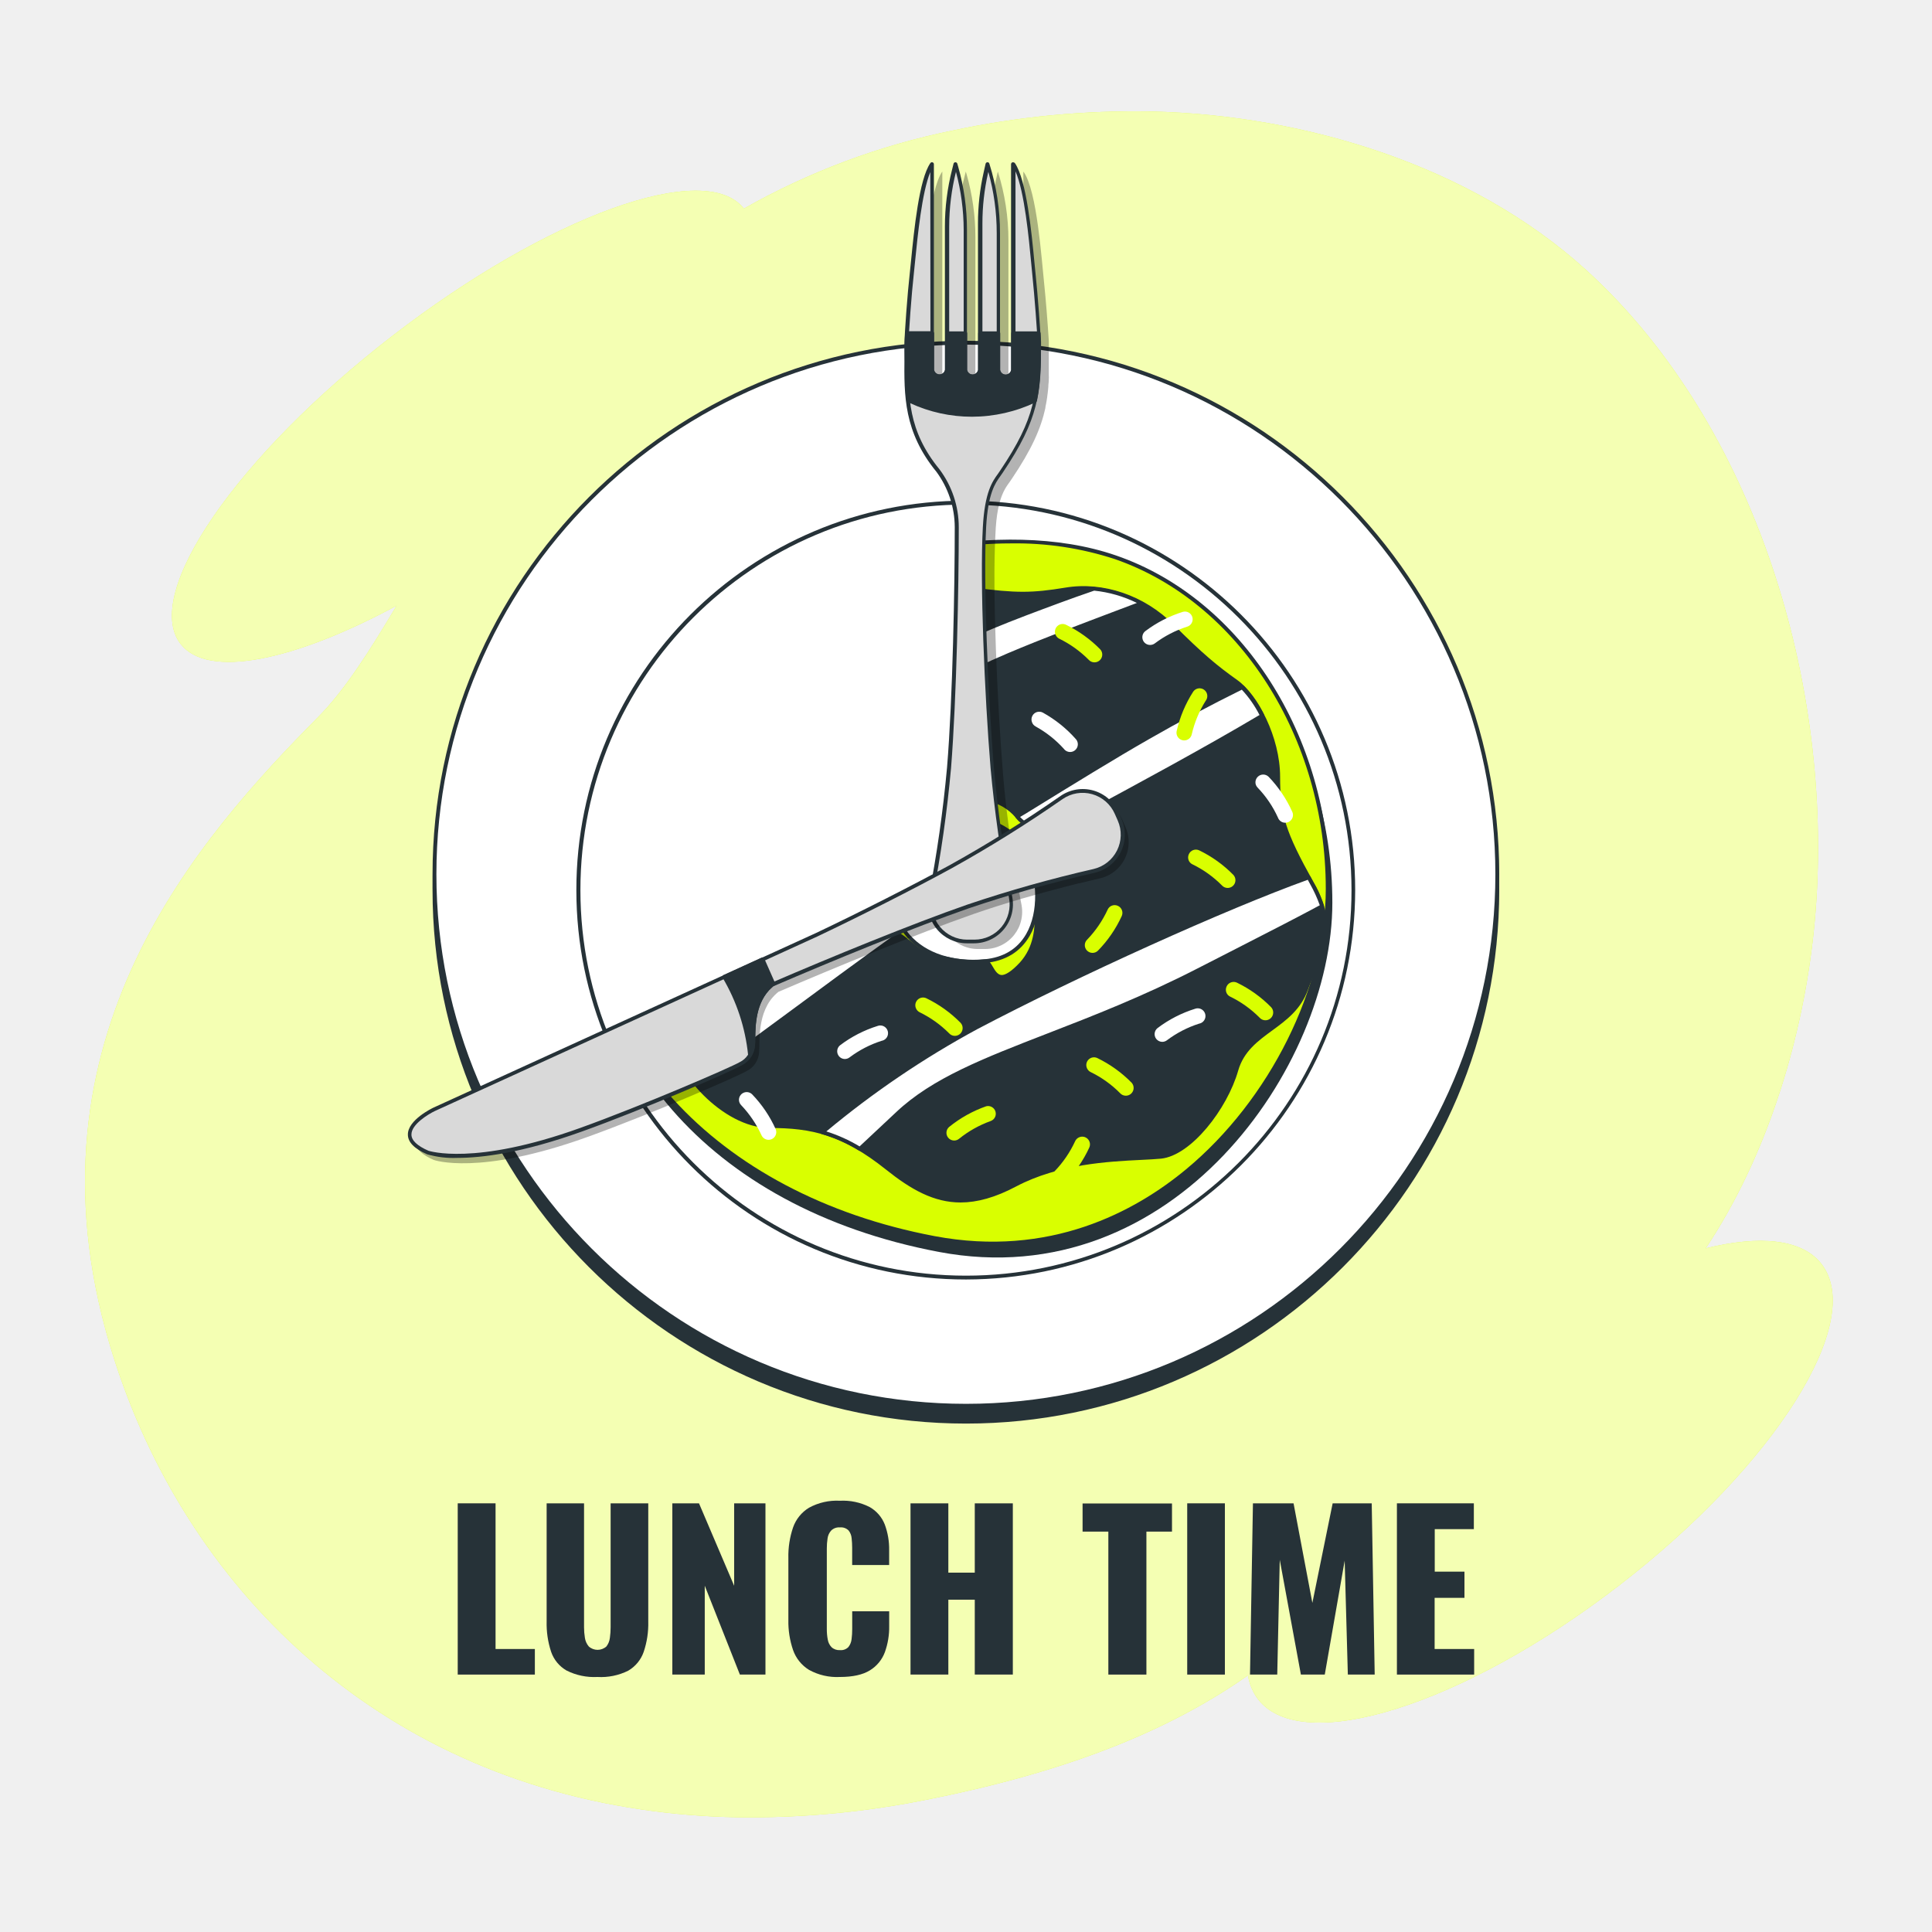
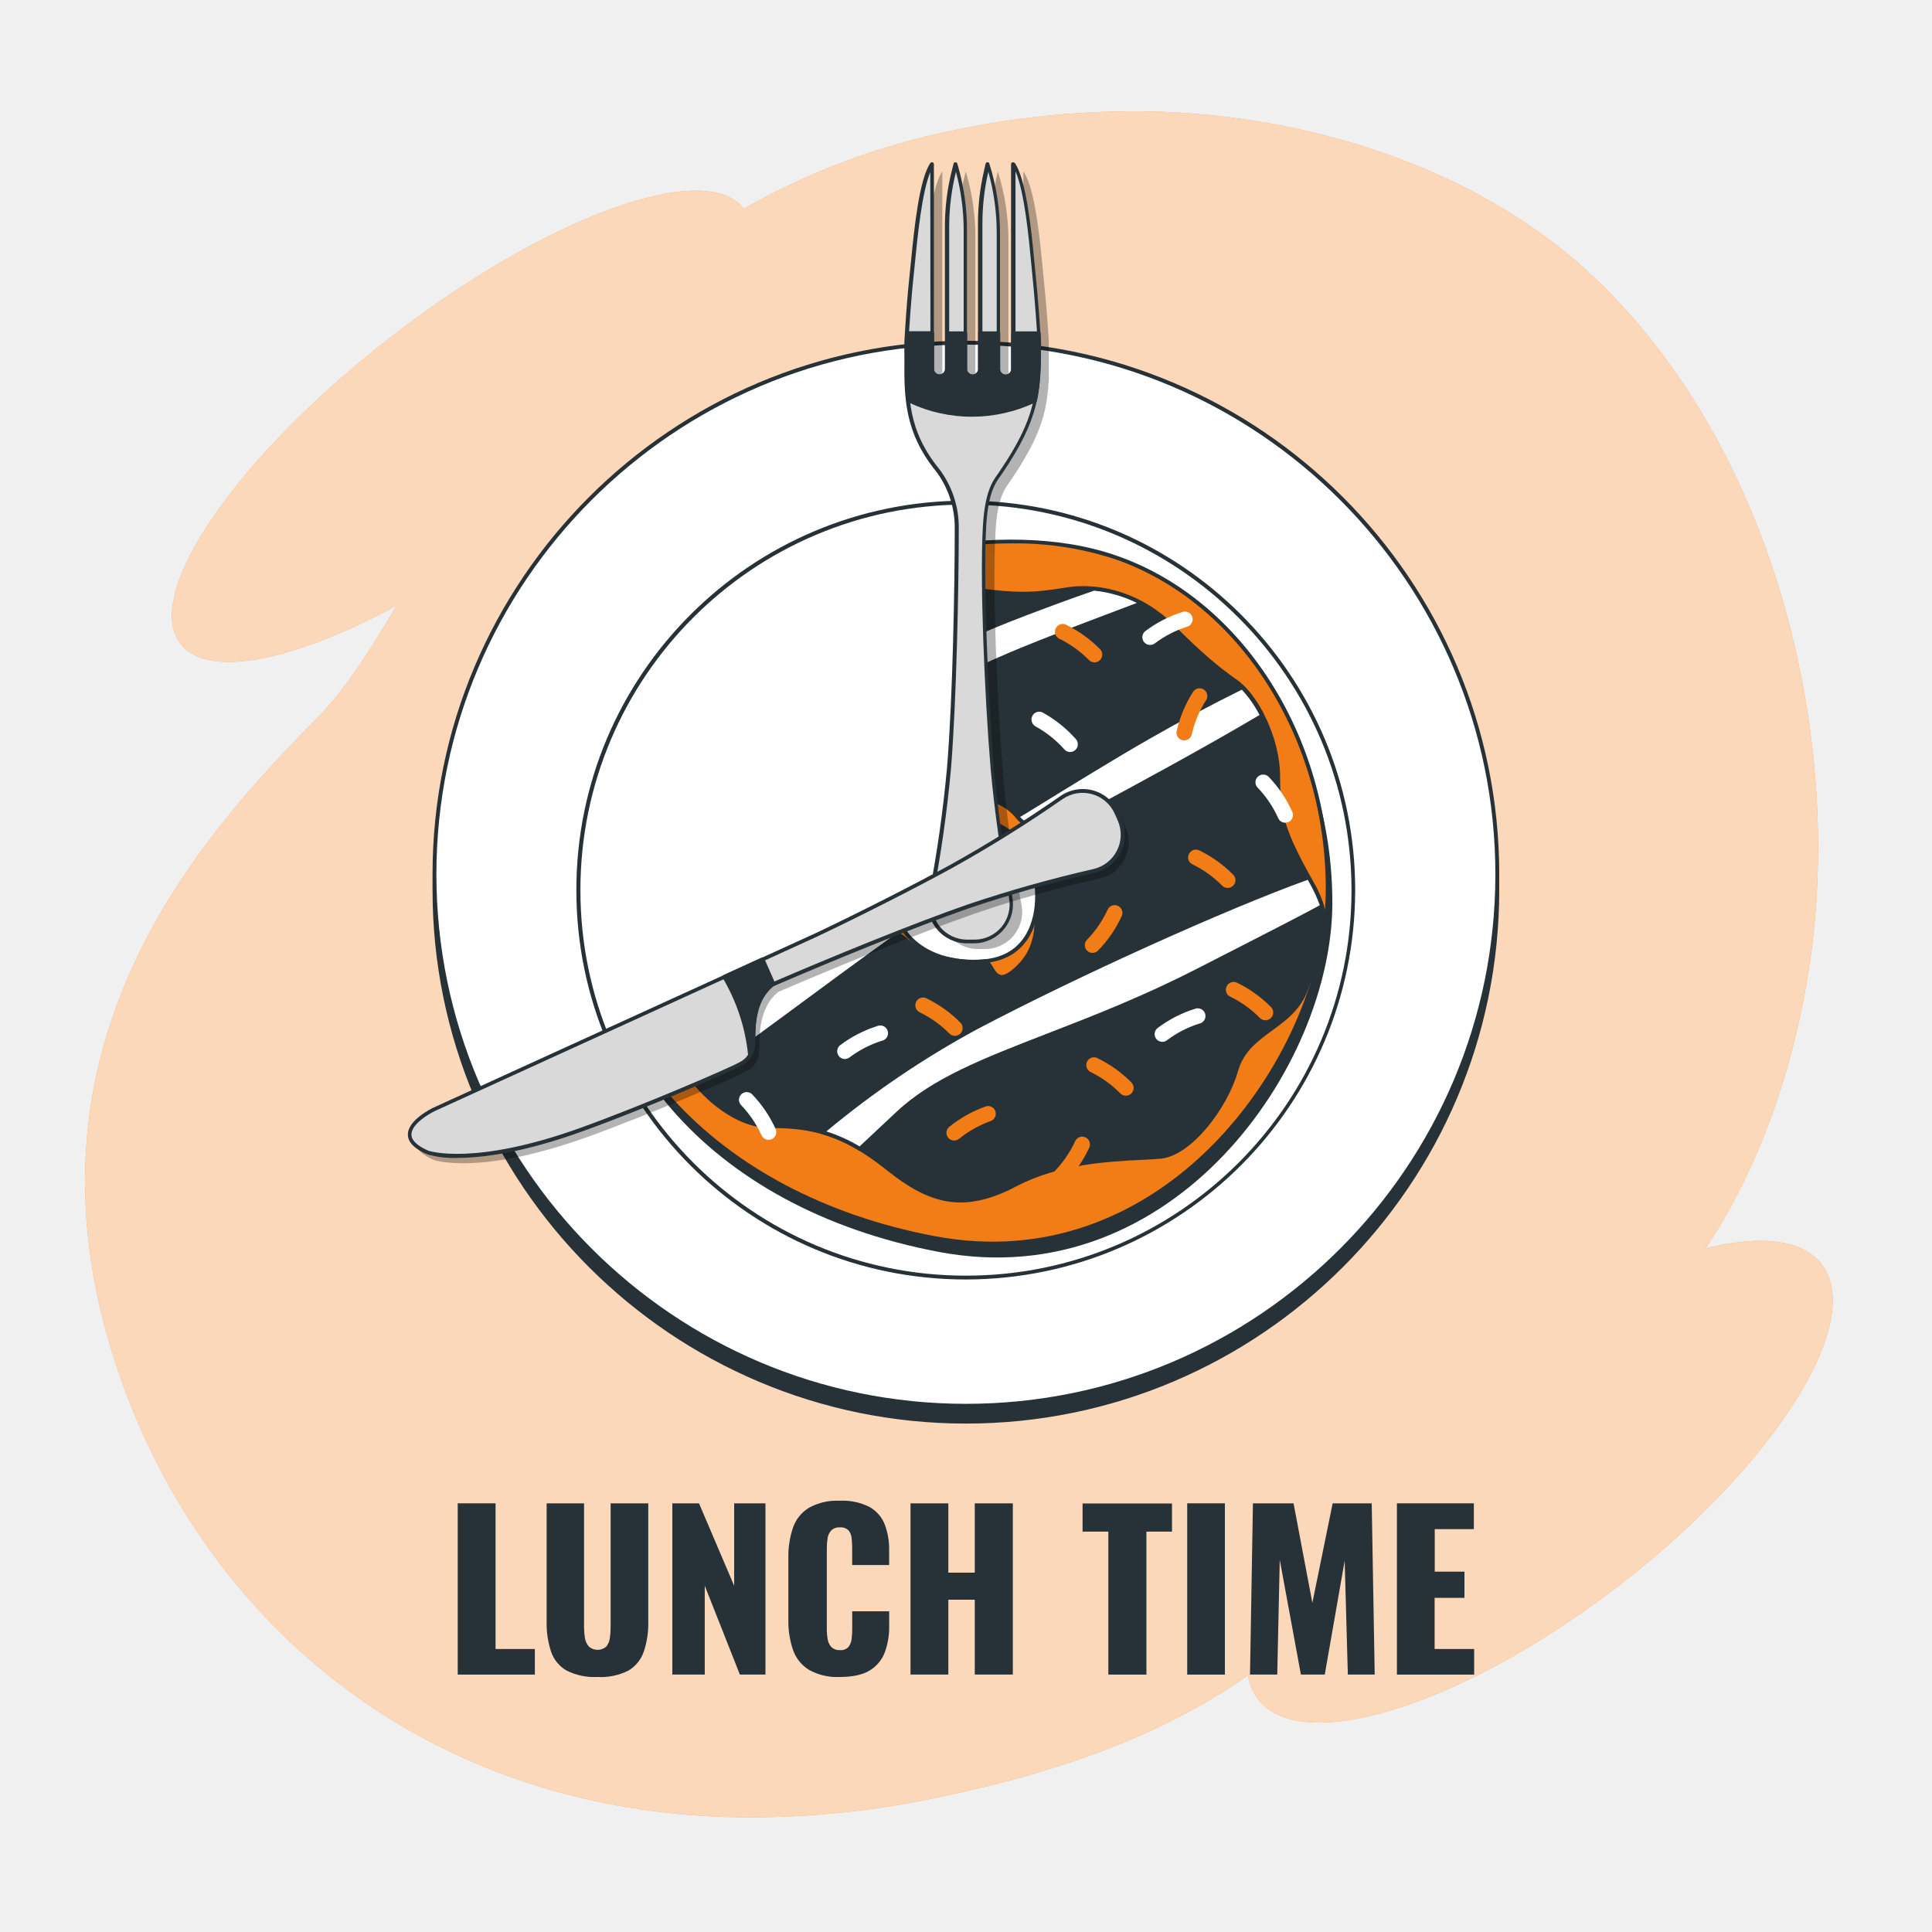
<svg xmlns="http://www.w3.org/2000/svg" viewBox="0 0 500 500">
  <g id="freepik--background-simple--inject-82">
-     <path d="M471.42,327.16c-5-6.5-15.95-7.57-30-4.08,15.72-23.61,24.55-52.86,27.68-79.4,6.76-57.24-10.82-125.12-52.18-167.58q-3.18-3.25-6.52-6.3c-29.76-27-72.77-40-112.2-40.94a225.16,225.16,0,0,0-51.45,4.88A184,184,0,0,0,192.51,54c-10-12.86-50.72,1.86-90.95,32.92s-64.82,66.76-54.84,79.69c7,9.11,29.3,4.49,55.93-9.88-7,11.79-13.43,21.88-20.22,28.75C51.57,216.69,5,268.53,28.33,347.72c17.72,60.21,66,110.09,137.77,120.58a194.37,194.37,0,0,0,24.57,2,232,232,0,0,0,50.06-4.73c39-7.82,63.92-19.15,82.25-32a13.71,13.71,0,0,0,2.61,6.19c11.4,14.77,53.28,1.53,93.55-29.55S482.81,341.92,471.42,327.16Z" style="fill:#d9ff00" />
+     <path d="M471.42,327.16c-5-6.5-15.95-7.57-30-4.08,15.72-23.61,24.55-52.86,27.68-79.4,6.76-57.24-10.82-125.12-52.18-167.58q-3.18-3.25-6.52-6.3c-29.76-27-72.77-40-112.2-40.94a225.16,225.16,0,0,0-51.45,4.88A184,184,0,0,0,192.51,54c-10-12.86-50.72,1.86-90.95,32.92s-64.82,66.76-54.84,79.69c7,9.11,29.3,4.49,55.93-9.88-7,11.79-13.43,21.88-20.22,28.75C51.57,216.69,5,268.53,28.33,347.72c17.72,60.21,66,110.09,137.77,120.58a194.37,194.37,0,0,0,24.57,2,232,232,0,0,0,50.06-4.73c39-7.82,63.92-19.15,82.25-32a13.71,13.71,0,0,0,2.61,6.19c11.4,14.77,53.28,1.53,93.55-29.55S482.81,341.92,471.42,327.16Z" style="fill:#F27D16" />
    <path d="M471.42,327.16c-5-6.5-15.95-7.57-30-4.08,15.72-23.61,24.55-52.86,27.68-79.4,6.76-57.24-10.82-125.12-52.18-167.58q-3.18-3.25-6.52-6.3c-29.76-27-72.77-40-112.2-40.94a225.16,225.16,0,0,0-51.45,4.88A184,184,0,0,0,192.51,54c-10-12.86-50.72,1.86-90.95,32.92s-64.82,66.76-54.84,79.69c7,9.11,29.3,4.49,55.93-9.88-7,11.79-13.43,21.88-20.22,28.75C51.57,216.69,5,268.53,28.33,347.72c17.72,60.21,66,110.09,137.77,120.58a194.37,194.37,0,0,0,24.57,2,232,232,0,0,0,50.06-4.73c39-7.82,63.92-19.15,82.25-32a13.71,13.71,0,0,0,2.61,6.19c11.4,14.77,53.28,1.53,93.55-29.55S482.81,341.92,471.42,327.16Z" style="fill:#fff;opacity:0.7" />
  </g>
  <g id="freepik--Dish--inject-82">
    <circle cx="249.95" cy="230.36" r="137.56" transform="translate(-89.68 244.21) rotate(-45)" style="fill:#263238" />
    <path d="M250,368.42c-76.13,0-138.06-61.94-138.06-138.06S173.82,92.29,250,92.29,388,154.23,388,230.36,326.08,368.42,250,368.42Zm0-275.13c-75.58,0-137.06,61.49-137.06,137.07S174.37,367.42,250,367.42,387,305.93,387,230.36,325.52,93.29,250,93.29Z" style="fill:#263238" />
    <circle cx="249.95" cy="226.25" r="137.56" transform="translate(-86.77 243.01) rotate(-45)" style="fill:#fff" />
    <path d="M250,364.31c-76.13,0-138.06-61.93-138.06-138.06S173.82,88.19,250,88.19,388,150.12,388,226.25,326.08,364.31,250,364.31Zm0-275.12c-75.58,0-137.06,61.48-137.06,137.06S174.37,363.31,250,363.31,387,301.82,387,226.25,325.52,89.19,250,89.19Z" style="fill:#263238" />
    <circle cx="249.95" cy="230.36" r="100.28" transform="translate(-89.68 244.21) rotate(-45)" style="fill:#fff" />
    <path d="M250,331.13A100.78,100.78,0,1,1,350.72,230.36,100.89,100.89,0,0,1,250,331.13Zm0-200.55a99.78,99.78,0,1,0,99.77,99.78A99.89,99.89,0,0,0,250,130.58Z" style="fill:#263238" />
  </g>
  <g id="freepik--Food--inject-82">
    <path d="M289.9,147.81C260.16,137.52,219,149,203,158.11c0,0-44.62,22.88-49.19,67.49S182.37,312.54,243,324s101.81-48,101.81-90.37S319.64,158.11,289.9,147.81ZM256.06,252.34c-15.18,1.44-26-8-23.14-21a20.48,20.48,0,0,1,14.74-15c7.57-2,16,.33,20,9.17C271.25,233.54,271.25,250.89,256.06,252.34Z" style="fill:#263238" />
-     <path d="M288.7,144.23c-29.74-10.3-70.92,1.14-86.94,10.29,0,0-44.61,22.88-49.19,67.5S181.17,309,241.8,320.4s101.81-48,101.81-90.37S318.45,154.52,288.7,144.23ZM254.87,248.75c-15.19,1.45-26-7.95-23.14-21,1.69-7.61,7.88-13.09,14.73-14.95,7.58-2.05,16,.34,20,9.17C270.05,230,270.05,247.31,254.87,248.75Z" style="fill:#d9ff00" />
+     <path d="M288.7,144.23c-29.74-10.3-70.92,1.14-86.94,10.29,0,0-44.61,22.88-49.19,67.5S181.17,309,241.8,320.4s101.81-48,101.81-90.37S318.45,154.52,288.7,144.23ZM254.87,248.75c-15.19,1.45-26-7.95-23.14-21,1.69-7.61,7.88-13.09,14.73-14.95,7.58-2.05,16,.34,20,9.17C270.05,230,270.05,247.31,254.87,248.75Z" style="fill:#F27D16" />
    <path d="M256.94,322.35a82.36,82.36,0,0,1-15.23-1.46c-29.15-5.5-53.13-18.26-69.35-36.91-15.37-17.67-22.58-39.69-20.29-62,4.55-44.37,49-67.66,49.46-67.89,15.4-8.8,56.86-20.88,87.34-10.32C321.4,155,344.11,190.49,344.11,230c0,25.77-14.67,55.25-36.51,73.35C296.55,312.54,279.46,322.35,256.94,322.35Zm4.81-181.72c-24.16,0-48.69,8-59.74,14.33-.46.24-44.45,23.29-48.94,67.11-4.8,46.83,31.72,87.06,88.82,97.84,29.77,5.61,51.82-6.31,65.07-17.3,21.63-17.92,36.15-47.09,36.15-72.58,0-39.12-22.44-74.21-54.57-85.33A82.38,82.38,0,0,0,261.75,140.63ZM251.8,249.4c-7.08,0-13.17-2.39-17-6.76a16.56,16.56,0,0,1-3.53-15,21,21,0,0,1,15.09-15.33c8.8-2.38,16.87,1.33,20.56,9.44,2.43,5.35,3.1,14.34-.45,20.47-2.4,4.14-6.27,6.49-11.53,7l0-.5,0,.5C253.86,249.35,252.82,249.4,251.8,249.4Zm-.23-36.75a19.06,19.06,0,0,0-5,.67,20,20,0,0,0-14.37,14.57,15.57,15.57,0,0,0,3.3,14.09c4.2,4.76,11.24,7,19.3,6.28,4.91-.47,8.53-2.66,10.75-6.5,3.39-5.84,2.74-14.43.41-19.55C262.77,215.14,257,212.65,251.57,212.65Z" style="fill:#263238" />
    <path d="M339.47,228.51c-7.23-13-8.68-17.36-8.68-27.48s-5.78-21-10.85-24.58-8.67-6.51-16.63-14.47-18.8-10.84-27.47-9.4-13,1.45-23.87,0-10.84-4.33-21-.72S201.36,162,201.36,162s-21,8.68-24.59,18.08-1.44,26.76-4.33,34-10.85,4.33-7.24,21,9.4,26,9.4,34,13,22.42,24.59,22.42,19.52,2.17,30.37,10.84,19.52,11.57,33.26,4.34,30.37-6.51,37.6-7.23,16.63-12.29,19.52-22.42,14.47-10.84,18.08-21c1.16-3.25,2.46-5.89,3.47-8.42a87.46,87.46,0,0,0,1.58-8.89A26.21,26.21,0,0,0,339.47,228.51Zm-68.7-.73c-5.06,3.62.73,13.74-6.5,21.7s-7.23-.73-9.4-.73a28.63,28.63,0,0,1-9.79-.67c-3.22-.5-6.42-1.39-8.29-2.94-4.34-3.62-7.23-5.79-13-6.51s-.72-6.51,2.9-12.29,4.34-5.79,5.06-12.29,10.84-7.23,10.84-7.23,4.34-2.17,13,0,6.51,6.5,13.74,8S275.84,224.17,270.77,227.78Z" style="fill:#263238" />
    <path d="M248.61,311.2c-6.92,0-12.82-3.32-19.36-8.55-11.29-9-19.27-10.73-30.06-10.73C187,291.92,174.1,277,174.1,269c0-4.12-1.6-8.71-3.64-14.52a155.28,155.28,0,0,1-5.74-19.36c-2.49-11.44.41-13.92,3.48-16.54a11.71,11.71,0,0,0,3.77-4.72c1.34-3.34,1.57-9,1.82-15,.29-6.87.58-14,2.52-19,3.65-9.49,24-18,24.86-18.36.23-.08,19.66-6.56,29.67-10.13,7-2.52,9.36-1.93,13.54-.85a60.35,60.35,0,0,0,7.66,1.55c10.84,1.44,15,1.44,23.71,0,9.72-1.62,20.42,2,27.92,9.54,7.71,7.71,11.34,10.68,16.57,14.41s11.05,14.76,11.05,25c0,9.87,1.37,14.19,8.62,27.24h0a27,27,0,0,1,3.66,10.36.41.41,0,0,1,0,.11,84.52,84.52,0,0,1-1.59,8.94c-.41,1-.83,2-1.28,3.06-.73,1.69-1.49,3.43-2.2,5.41-1.83,5.12-5.62,7.9-9.29,10.58s-7.35,5.38-8.77,10.36c-2.83,9.9-12.16,22-20,22.78-1.39.14-3.12.22-5.11.32-8.48.42-21.29,1.06-32.31,6.85C257.59,309.92,252.9,311.19,248.61,311.2Zm-9.73-160.59a23.06,23.06,0,0,0-7.71,1.72c-10,3.58-29.46,10.06-29.65,10.13s-20.78,8.69-24.28,17.78c-1.88,4.88-2.17,11.9-2.45,18.7-.25,6.06-.49,11.79-1.89,15.29a12.54,12.54,0,0,1-4.05,5.11c-3,2.53-5.52,4.71-3.16,15.57a154.8,154.8,0,0,0,5.71,19.24c2.07,5.9,3.7,10.56,3.7,14.85,0,7.62,12.76,21.92,24.09,21.92,11,0,19.17,1.74,30.68,10.95,10.27,8.22,18.92,11.55,32.72,4.29,11.21-5.9,24.15-6.54,32.72-7,2-.1,3.69-.18,5.06-.32,6.65-.66,16.1-11.59,19.09-22.05,1.52-5.32,5.4-8.15,9.15-10.89,3.55-2.6,7.22-5.28,8.94-10.11.72-2,1.48-3.78,2.22-5.47.44-1,.87-2,1.25-3a84.74,84.74,0,0,0,1.55-8.71,26.3,26.3,0,0,0-3.54-9.92h0c-7.35-13.23-8.74-17.64-8.74-27.72,0-9.77-5.6-20.58-10.64-24.18-5.27-3.76-8.93-6.75-16.69-14.51-7.28-7.28-17.64-10.83-27-9.26-8.68,1.44-13.17,1.44-24,0a61.28,61.28,0,0,1-7.78-1.57A20.23,20.23,0,0,0,238.88,150.61Zm20.43,102.72H259c-1.5-.16-2.32-1.54-3-2.66-.4-.69-.82-1.41-1.18-1.41a28.75,28.75,0,0,1-9.91-.68c-3.94-.62-6.81-1.64-8.49-3-4.2-3.5-7.07-5.68-12.76-6.39-1.51-.19-2.44-.72-2.85-1.61-.89-2,1.17-5.07,3.57-8.67.61-.91,1.23-1.84,1.81-2.78s1.16-1.81,1.62-2.52c2.25-3.46,2.79-4.28,3.37-9.56.73-6.57,10.1-7.57,11.22-7.67.7-.31,5.09-2,13.26,0a13.71,13.71,0,0,1,7.79,4.53,9.41,9.41,0,0,0,5.93,3.42c3,.61,5,2.37,5.59,5,.67,3.13-1,6.8-3.95,8.94-2.11,1.51-2.16,4.28-2.22,7.79-.07,4.18-.16,9.37-4.21,13.83C262.46,252.21,260.76,253.33,259.31,253.33Zm-4.49-5.07c1,0,1.52.92,2.1,1.9s1.2,2.06,2.21,2.17,2.74-1,4.77-3.19c3.8-4.18,3.88-9,4-13.17.07-3.65.12-6.8,2.63-8.59h0c2.69-1.92,4.15-5.17,3.56-7.92-.47-2.18-2.18-3.67-4.81-4.2a10.39,10.39,0,0,1-6.46-3.71,12.67,12.67,0,0,0-7.3-4.25c-8.36-2.09-12.63-.06-12.67,0a.45.45,0,0,1-.19.05c-.1,0-9.72.78-10.38,6.79-.62,5.52-1.23,6.46-3.53,10-.46.71-1,1.53-1.61,2.51s-1.21,1.89-1.83,2.81c-2,3.07-4.15,6.24-3.49,7.7.25.54.95.89,2.07,1,6,.74,8.93,3,13.27,6.61,1.54,1.29,4.25,2.24,8,2.84a28.29,28.29,0,0,0,9.66.67Z" style="fill:#263238" />
    <path d="M232.5,241.83a18.89,18.89,0,0,0-8.73-3.2c-1.64-.2-2.39-.83-2.56-1.74q-6.26,3.72-13,7.69a350.84,350.84,0,0,0-33.74,22.28,17.34,17.34,0,0,1,.14,2.14c0,3.17,2.08,7.38,5.3,11.29,2.1-1.6,4.41-3.3,7-5.12C195.53,269.07,214,255.14,232.5,241.83Z" style="fill:#fff" />
    <path d="M179.9,280.79a.49.49,0,0,1-.38-.18c-3.44-4.17-5.42-8.41-5.42-11.61a17,17,0,0,0-.14-2.08.51.51,0,0,1,.2-.46,353,353,0,0,1,33.78-22.31c4.52-2.65,8.84-5.21,13-7.69a.47.47,0,0,1,.46,0,.5.5,0,0,1,.29.36c.09.48.41,1.13,2.14,1.35a19.33,19.33,0,0,1,8.93,3.27.49.49,0,0,1,0,.82c-9.93,7.13-19.65,14.3-28.22,20.63-7.18,5.3-13.38,9.88-17.4,12.72-2.31,1.63-4.58,3.3-7,5.11A.52.52,0,0,1,179.9,280.79ZM175,267.09a17.34,17.34,0,0,1,.11,1.91c0,2.84,1.82,6.78,4.89,10.6,2.25-1.71,4.41-3.29,6.6-4.84,4-2.83,10.21-7.41,17.39-12.7,8.4-6.21,17.9-13.22,27.63-20.21a18.23,18.23,0,0,0-7.9-2.72,3.36,3.36,0,0,1-2.77-1.5c-4,2.39-8.16,4.84-12.49,7.38A352.7,352.7,0,0,0,175,267.09Z" style="fill:#263238" />
    <path d="M198,210.28c24.1-18.54,38.93-30.59,63-40.78,11.22-4.75,23.65-9.3,34.38-13.37a32.92,32.92,0,0,0-12.34-3.76c-3,1-6.08,2.11-9.07,3.22-25,9.27-46.35,17.61-78.79,46.35-12.37,10.95-22.71,20.69-30.78,28.55a45.46,45.46,0,0,0,.76,4.53c.27,1.22.55,2.39.84,3.54C173,230.86,182.68,222.07,198,210.28Z" style="fill:#fff" />
    <path d="M166,239.06l-.12,0a.5.5,0,0,1-.37-.36c-.29-1.15-.57-2.33-.83-3.56a41.15,41.15,0,0,1-.77-4.57.5.5,0,0,1,.15-.42c9.69-9.44,20.05-19,30.79-28.56,33.38-29.57,55.51-37.77,78.95-46.45,2.91-1.08,6-2.16,9.07-3.22a.39.39,0,0,1,.21,0,33.61,33.61,0,0,1,12.54,3.82.5.5,0,0,1-.06.91l-6.35,2.4c-9.32,3.5-19,7.12-28,11-22.4,9.47-36.61,20.43-58.12,37l-4.8,3.7c-14.39,11.06-24.52,20-31.9,28.21A.5.5,0,0,1,166,239.06ZM165,230.68c.15,1.3.39,2.69.72,4.23.2.9.4,1.77.61,2.62,7.36-8,17.37-16.85,31.4-27.64l.3.39-.3-.39,4.8-3.71c21.57-16.63,35.82-27.62,58.34-37.14,9.08-3.84,18.73-7.47,28.06-11l5.3-2a32.49,32.49,0,0,0-11.06-3.18c-3.07,1.05-6.08,2.12-8.95,3.18-23.35,8.65-45.4,16.81-78.64,46.25C184.89,211.76,174.6,221.3,165,230.68Z" style="fill:#263238" />
    <path d="M263.26,211.33a9.78,9.78,0,0,0,6.07,3.44,8.25,8.25,0,0,1,2.43.88l1.33-.73c13.18-7.14,36.46-19.5,53.63-29.73a28.59,28.59,0,0,0-5.14-7.33c-8.39,4.13-17.31,8.91-24.39,13C287.88,196.14,276.87,202.94,263.26,211.33Z" style="fill:#fff" />
    <path d="M271.76,216.15a.5.5,0,0,1-.24-.06,7.68,7.68,0,0,0-2.29-.83,10.35,10.35,0,0,1-6.34-3.59.5.5,0,0,1-.13-.4.47.47,0,0,1,.23-.36l1.91-1.18c12.94-8,23.16-14.27,32-19.35,7.62-4.35,16.52-9.08,24.42-13a.49.49,0,0,1,.57.09,28.9,28.9,0,0,1,5.23,7.47.49.49,0,0,1-.19.65c-14.37,8.57-32.91,18.56-46.45,25.86l-7.2,3.88-1,.56-.29.17A.54.54,0,0,1,271.76,216.15ZM264,211.43a9.12,9.12,0,0,0,5.39,2.85,8.89,8.89,0,0,1,2.33.8l.05,0,1-.57,7.19-3.89c13.41-7.22,31.72-17.09,46-25.58a28.77,28.77,0,0,0-4.58-6.55c-7.8,3.85-16.54,8.5-24,12.79-8.87,5.07-19.08,11.36-32,19.33Z" style="fill:#263238" />
    <path d="M232.3,288.15c15.76-14.83,43.57-19.47,77.87-37.08,13.67-7,24.39-12.42,32-16.55a34.07,34.07,0,0,0-2.69-6c-.28-.5-.53-1-.79-1.44-21.83,7.82-60.63,25.49-86,38.83-14.9,7.84-28.79,18-39.87,27.12a39.22,39.22,0,0,1,9.7,4.29Q227.13,293,232.3,288.15Z" style="fill:#fff" />
    <path d="M222.52,297.81a.59.59,0,0,1-.26-.07,38.77,38.77,0,0,0-9.58-4.24.5.5,0,0,1-.35-.38.51.51,0,0,1,.17-.49,239.84,239.84,0,0,1,40-27.17c26.37-13.88,65-31.31,86-38.86a.51.51,0,0,1,.61.23l.79,1.44a35,35,0,0,1,2.73,6.09.52.52,0,0,1-.24.6c-5.67,3.08-12.94,6.79-22.14,11.5l-9.87,5c-14.19,7.29-27.28,12.37-38.84,16.84-16.61,6.44-29.73,11.53-38.91,20.16h0q-5.17,4.88-9.78,9.16A.49.49,0,0,1,222.52,297.81Zm-8.66-5a40.25,40.25,0,0,1,8.6,3.88q4.47-4.17,9.5-8.9h0c9.32-8.78,22.52-13.89,39.23-20.37,11.53-4.47,24.6-9.53,38.75-16.8l9.87-5.05c9-4.6,16.14-8.26,21.75-11.29a35.53,35.53,0,0,0-2.53-5.53l-.58-1.06c-21.13,7.61-59.36,24.88-85.52,38.65A238.46,238.46,0,0,0,213.86,292.81Zm18.44-4.66h0Z" style="fill:#263238" />
-     <path d="M246.93,295.17a2,2,0,0,1-1.53-.72,2,2,0,0,1,.25-2.81,32.17,32.17,0,0,1,9.57-5.34,2,2,0,0,1,1.17,3.82,28.31,28.31,0,0,0-8.18,4.59A2,2,0,0,1,246.93,295.17Z" style="fill:#d9ff00" />
-     <path d="M281.32,276.48a2,2,0,0,1,2.66-2.66,32.19,32.19,0,0,1,8.89,6.39,2,2,0,0,1-3,2.69,27.91,27.91,0,0,0-7.63-5.46A2,2,0,0,1,281.32,276.48Z" style="fill:#d9ff00" />
+     <path d="M246.93,295.17a2,2,0,0,1-1.53-.72,2,2,0,0,1,.25-2.81,32.17,32.17,0,0,1,9.57-5.34,2,2,0,0,1,1.17,3.82,28.31,28.31,0,0,0-8.18,4.59A2,2,0,0,1,246.93,295.17Z" style="fill:#F27D16" />
+     <path d="M281.32,276.48a2,2,0,0,1,2.66-2.66,32.19,32.19,0,0,1,8.89,6.39,2,2,0,0,1-3,2.69,27.91,27.91,0,0,0-7.63-5.46A2,2,0,0,1,281.32,276.48Z" style="fill:#F27D16" />
    <path d="M300.74,269.63a2,2,0,0,1-1.51-.77,2,2,0,0,1,.35-2.8,31.77,31.77,0,0,1,9.74-5,2,2,0,1,1,1,3.86,28.05,28.05,0,0,0-8.33,4.31A2,2,0,0,1,300.74,269.63Z" style="fill:#fff" />
    <path d="M191.25,284.79a2,2,0,0,1,3.41-1.57,31.77,31.77,0,0,1,6.12,9.08,2,2,0,0,1-3.71,1.49,28.41,28.41,0,0,0-5.25-7.77A2,2,0,0,1,191.25,284.79Z" style="fill:#fff" />
    <path d="M324.91,202.63a2,2,0,0,1,.59-1.59,2,2,0,0,1,2.83,0,32,32,0,0,1,6.12,9.08,2,2,0,1,1-3.71,1.49,27.92,27.92,0,0,0-5.26-7.77A2,2,0,0,1,324.91,202.63Z" style="fill:#fff" />
    <path d="M201,225.41a2,2,0,0,1,3.41-1.57,32.11,32.11,0,0,1,6.12,9.09,2,2,0,0,1-3.71,1.49,27.92,27.92,0,0,0-5.26-7.77A2,2,0,0,1,201,225.41Z" style="fill:#fff" />
    <path d="M178.3,193.88a2,2,0,0,1,3.41-1.57,32.28,32.28,0,0,1,6.12,9.09,2,2,0,0,1-3.71,1.49,27.92,27.92,0,0,0-5.26-7.77A2,2,0,0,1,178.3,193.88Z" style="fill:#fff" />
    <path d="M218.59,274.07a2,2,0,0,1-1.16-3.57,31.77,31.77,0,0,1,9.74-5,2,2,0,1,1,1,3.86,28.05,28.05,0,0,0-8.33,4.31A2,2,0,0,1,218.59,274.07Z" style="fill:#fff" />
    <path d="M267.09,186.94a2,2,0,0,1,.09-1.69,2,2,0,0,1,2.7-.83,32.16,32.16,0,0,1,8.55,6.86,2,2,0,1,1-3.1,2.52A28,28,0,0,0,268,188,2,2,0,0,1,267.09,186.94Z" style="fill:#fff" />
    <path d="M297.56,166.91a2,2,0,0,1-1.16-3.57,32,32,0,0,1,9.74-5,2,2,0,0,1,2.45,1.41,2,2,0,0,1-1.41,2.45,28,28,0,0,0-8.33,4.32A2,2,0,0,1,297.56,166.91Z" style="fill:#fff" />
    <path d="M204.75,204.66a2,2,0,0,1-1.16-3.57,31.77,31.77,0,0,1,9.74-5,2,2,0,1,1,1,3.86,28.05,28.05,0,0,0-8.33,4.31A1.94,1.94,0,0,1,204.75,204.66Z" style="fill:#fff" />
-     <path d="M237.07,261a2,2,0,0,1,2.65-2.66,31.85,31.85,0,0,1,8.9,6.39,2,2,0,1,1-3,2.68,28.15,28.15,0,0,0-7.64-5.45A2.05,2.05,0,0,1,237.07,261Z" style="fill:#d9ff00" />
-     <path d="M307.67,222.76a2,2,0,0,1,0-1.7,2,2,0,0,1,2.66-1,31.72,31.72,0,0,1,8.89,6.39,2,2,0,1,1-3,2.68,28,28,0,0,0-7.63-5.45A2,2,0,0,1,307.67,222.76Z" style="fill:#d9ff00" />
-     <path d="M307.71,191.19a2,2,0,0,1-3.19-2,31.91,31.91,0,0,1,4.23-10.11,2,2,0,1,1,3.28,2.28,28.2,28.2,0,0,0-3.6,8.66A2,2,0,0,1,307.71,191.19Z" style="fill:#d9ff00" />
-     <path d="M236.22,200.51a2,2,0,0,1-1.66.38,2,2,0,0,1-1.53-2.37,32,32,0,0,1,4.22-10.1,2,2,0,1,1,3.28,2.28,28.05,28.05,0,0,0-3.59,8.66A2.07,2.07,0,0,1,236.22,200.51Z" style="fill:#d9ff00" />
-     <path d="M179.82,243.14a2,2,0,0,1-3.19-2,31.9,31.9,0,0,1,4.23-10.1,2,2,0,0,1,3.28,2.28,28.2,28.2,0,0,0-3.6,8.66A2,2,0,0,1,179.82,243.14Z" style="fill:#d9ff00" />
-     <path d="M273.2,164.33a2,2,0,0,1,2.65-2.66,32.17,32.17,0,0,1,8.9,6.39,2,2,0,1,1-3,2.69,28.16,28.16,0,0,0-7.63-5.46A2,2,0,0,1,273.2,164.33Z" style="fill:#d9ff00" />
-     <path d="M227.89,160.16a2,2,0,0,1,2.65-2.66,32.17,32.17,0,0,1,8.9,6.39,2,2,0,1,1-3,2.69,28.41,28.41,0,0,0-7.63-5.46A2,2,0,0,1,227.89,160.16Z" style="fill:#d9ff00" />
-     <path d="M317.44,257a2,2,0,0,1,0-1.7,2,2,0,0,1,2.66-1,31.72,31.72,0,0,1,8.89,6.39,2,2,0,0,1-3,2.69,27.91,27.91,0,0,0-7.63-5.46A2,2,0,0,1,317.44,257Z" style="fill:#d9ff00" />
-     <path d="M287.62,234.43a2,2,0,0,1,1.69,0,2,2,0,0,1,1,2.63,31.59,31.59,0,0,1-6.19,9,2,2,0,0,1-2.83-.08,2,2,0,0,1,.08-2.82,28.35,28.35,0,0,0,5.29-7.75A2,2,0,0,1,287.62,234.43Z" style="fill:#d9ff00" />
-     <path d="M204.73,173.14a2,2,0,0,1,2.72,2.59,32.11,32.11,0,0,1-6.2,9,2,2,0,0,1-2.75-2.9,28.35,28.35,0,0,0,5.29-7.75A2,2,0,0,1,204.73,173.14Z" style="fill:#d9ff00" />
-     <path d="M279.18,294.38A2,2,0,0,1,281.9,297a32.11,32.11,0,0,1-6.2,9,2,2,0,0,1-2.75-2.9,28.35,28.35,0,0,0,5.29-7.75A2,2,0,0,1,279.18,294.38Z" style="fill:#d9ff00" />
+     <path d="M237.07,261a2,2,0,0,1,2.65-2.66,31.85,31.85,0,0,1,8.9,6.39,2,2,0,1,1-3,2.68,28.15,28.15,0,0,0-7.64-5.45A2.05,2.05,0,0,1,237.07,261Z" style="fill:#F27D16" />
+     <path d="M307.67,222.76a2,2,0,0,1,0-1.7,2,2,0,0,1,2.66-1,31.72,31.72,0,0,1,8.89,6.39,2,2,0,1,1-3,2.68,28,28,0,0,0-7.63-5.45A2,2,0,0,1,307.67,222.76Z" style="fill:#F27D16" />
+     <path d="M307.71,191.19a2,2,0,0,1-3.19-2,31.91,31.91,0,0,1,4.23-10.11,2,2,0,1,1,3.28,2.28,28.2,28.2,0,0,0-3.6,8.66A2,2,0,0,1,307.71,191.19Z" style="fill:#F27D16" />
+     <path d="M236.22,200.51a2,2,0,0,1-1.66.38,2,2,0,0,1-1.53-2.37,32,32,0,0,1,4.22-10.1,2,2,0,1,1,3.28,2.28,28.05,28.05,0,0,0-3.59,8.66A2.07,2.07,0,0,1,236.22,200.51Z" style="fill:#F27D16" />
+     <path d="M179.82,243.14a2,2,0,0,1-3.19-2,31.9,31.9,0,0,1,4.23-10.1,2,2,0,0,1,3.28,2.28,28.2,28.2,0,0,0-3.6,8.66A2,2,0,0,1,179.82,243.14Z" style="fill:#F27D16" />
+     <path d="M273.2,164.33a2,2,0,0,1,2.65-2.66,32.17,32.17,0,0,1,8.9,6.39,2,2,0,1,1-3,2.69,28.16,28.16,0,0,0-7.63-5.46A2,2,0,0,1,273.2,164.33Z" style="fill:#F27D16" />
+     <path d="M227.89,160.16a2,2,0,0,1,2.65-2.66,32.17,32.17,0,0,1,8.9,6.39,2,2,0,1,1-3,2.69,28.41,28.41,0,0,0-7.63-5.46A2,2,0,0,1,227.89,160.16Z" style="fill:#F27D16" />
+     <path d="M317.44,257a2,2,0,0,1,0-1.7,2,2,0,0,1,2.66-1,31.72,31.72,0,0,1,8.89,6.39,2,2,0,0,1-3,2.69,27.91,27.91,0,0,0-7.63-5.46A2,2,0,0,1,317.44,257Z" style="fill:#F27D16" />
+     <path d="M287.62,234.43a2,2,0,0,1,1.69,0,2,2,0,0,1,1,2.63,31.59,31.59,0,0,1-6.19,9,2,2,0,0,1-2.83-.08,2,2,0,0,1,.08-2.82,28.35,28.35,0,0,0,5.29-7.75A2,2,0,0,1,287.62,234.43Z" style="fill:#F27D16" />
+     <path d="M204.73,173.14a2,2,0,0,1,2.72,2.59,32.11,32.11,0,0,1-6.2,9,2,2,0,0,1-2.75-2.9,28.35,28.35,0,0,0,5.29-7.75A2,2,0,0,1,204.73,173.14Z" style="fill:#F27D16" />
+     <path d="M279.18,294.38A2,2,0,0,1,281.9,297a32.11,32.11,0,0,1-6.2,9,2,2,0,0,1-2.75-2.9,28.35,28.35,0,0,0,5.29-7.75A2,2,0,0,1,279.18,294.38Z" style="fill:#F27D16" />
    <path d="M249.79,132.18h-1.3A97.37,97.37,0,0,0,159.75,269.5l90-42.85Z" style="fill:#fff" />
  </g>
  <g id="freepik--Fork--inject-82">
    <path d="M261.86,123.91c5.1-7.56,7.53-13,8.69-18.36h0l0-.18c.07-.34.14-.68.2-1s.09-.5.13-.75l.15-1c0-.26.07-.51.1-.77s.07-.68.11-1,.05-.54.07-.81,0-.68.07-1,0-.58.05-.87,0-.67,0-1l0-1,0-1c0-.4,0-.82,0-1.23s0-.54,0-.81c0-.7,0-1.41,0-2.14,0-.13,0-.29,0-.47v0h0c0-.08,0-.18,0-.27s0-.2,0-.31v-.1c0-.12,0-.25,0-.37s0-.2,0-.3v-.14c0-.16,0-.33,0-.5s0-.18,0-.27h0c-.25-4.22-.83-11.43-1.19-14.77-.68-6.33-1.85-24.06-5.32-29h-.08V97.65a1.95,1.95,0,0,1-3.86,0V62.21a59.24,59.24,0,0,0-2.74-17.82l-.51,2.26a59.63,59.63,0,0,0-1.45,13v38a1.94,1.94,0,0,1-3.85,0V61.37a59.46,59.46,0,0,0-2.27-16.24l-.21-.74-.38,1.48a59.07,59.07,0,0,0-1.85,14.68v37.1a1.94,1.94,0,0,1-3.85,0V44.39c-3.38,4.83-4.61,22.68-5.29,28.56-.41,3.56-1,10.92-1.23,15.22h0c0,.1,0,.19,0,.29s0,.28,0,.42v.19c0,.1,0,.19,0,.29s0,.24,0,.36v.13c0,.11,0,.2,0,.31a2.09,2.09,0,0,1,0,.25h0V91c0,11.5-1.15,21.4,8.13,32.73a24.67,24.67,0,0,1,4.86,14.63c0,14.32-.51,43.66-2,62.29-.71,8.57-1.95,17.24-3.09,24.12h0c-.23,1.39-.46,2.71-.68,3.95l0,.18c-.19,1.06-.36,2.05-.53,3-.05.23-.09.46-.13.68l-.09.5c-.08.38-.15.76-.22,1.11v0a9.46,9.46,0,0,0-.17,2.05c0,.35,0,.69.08,1a9.54,9.54,0,0,0,.48,2,9.86,9.86,0,0,0,1.49,2.69h0a9.63,9.63,0,0,0,5.39,3.42,9.74,9.74,0,0,0,2.16.25h1.9a9.59,9.59,0,0,0,7.55-3.67,10.06,10.06,0,0,0,1.1-1.75,8.47,8.47,0,0,0,.39-.94,9.71,9.71,0,0,0,.4-5.05c-.07-.35-.15-.74-.22-1.13l-.08-.41-.15-.84c-.07-.37-.14-.76-.21-1.15,0-.14-.05-.27-.08-.4q-.09-.49-.18-1v-.07c-.13-.74-.27-1.53-.41-2.34h0c-.07-.41-.14-.84-.21-1.27h0c-1.18-7-2.49-16-3.22-24.89-1.53-18.63-2.81-48-2-62.29C258,127.78,260.65,125.89,261.86,123.91Z" style="opacity:0.3" />
    <path d="M254.78,136.4c.56-10.52,3.2-12.42,4.41-14.39,9.35-13.85,9.75-20.49,9.75-33,0-2.4-.85-13.23-1.31-17.54-.68-6.33-1.85-24.06-5.32-29h-.08V95.74a1.95,1.95,0,0,1-3.86,0V60.3a59.12,59.12,0,0,0-2.74-17.81h0l-.51,2.26a59.5,59.5,0,0,0-1.45,13V95.74a1.95,1.95,0,0,1-3.86,0V59.47a59.1,59.1,0,0,0-2.27-16.25l-.2-.73L247,44a59.13,59.13,0,0,0-1.85,14.68v37.1a1.94,1.94,0,0,1-3.85,0V42.49C237.88,47.31,236.65,65.17,236,71c-.53,4.59-1.34,15.47-1.34,18,0,11.5-1.14,21.41,8.14,32.73a24.67,24.67,0,0,1,4.86,14.63c0,14.32-.51,43.66-2,62.3a337.45,337.45,0,0,1-4.77,33.52A9.61,9.61,0,0,0,242.7,240h0a9.6,9.6,0,0,0,7.55,3.67h1.9A9.59,9.59,0,0,0,259.7,240h0a9.62,9.62,0,0,0,1.89-7.74,331.55,331.55,0,0,1-4.77-33.52C255.29,180.06,254,150.7,254.78,136.4Z" style="fill:#d9d9d9" />
    <path d="M252.15,244.13h-1.9a10.1,10.1,0,0,1-9.92-12,336.25,336.25,0,0,0,4.76-33.47c1.5-18.22,2-47.21,2-62.26a24.38,24.38,0,0,0-4.75-14.31c-8.46-10.34-8.37-19.72-8.27-29.65,0-1.12,0-2.25,0-3.4,0-2.52.82-13.49,1.35-18.05.1-.92.22-2.12.36-3.51.78-7.89,2.08-21.1,5-25.28a.5.5,0,0,1,.91.29V95.74a1.45,1.45,0,0,0,2.85,0V58.64a59.56,59.56,0,0,1,1.87-14.8l.37-1.48a.49.49,0,0,1,.48-.37.52.52,0,0,1,.49.36l.21.73a59.78,59.78,0,0,1,2.29,16.39V95.74a1.45,1.45,0,0,0,2.85,0V57.79a59.89,59.89,0,0,1,1.46-13.15l.51-2.26a.5.5,0,0,1,.47-.39.48.48,0,0,1,.5.35,59.8,59.8,0,0,1,2.76,18V95.74a1.45,1.45,0,0,0,2.86,0V42.49a.5.5,0,0,1,.5-.5.67.67,0,0,1,.49.21c3,4.36,4.32,17.86,5.08,25.93.12,1.29.23,2.41.33,3.31.44,4.15,1.31,15.13,1.31,17.6,0,12.61-.42,19.29-9.84,33.25-.18.29-.4.59-.64.93-1.28,1.76-3.21,4.42-3.68,13.21h0c-.75,14,.47,43.19,2,62.23a330.38,330.38,0,0,0,4.76,33.47,10.1,10.1,0,0,1-9.93,12ZM240.76,44.52c-2.17,5.28-3.29,16.62-3.93,23.06-.14,1.4-.25,2.61-.36,3.52-.52,4.55-1.34,15.44-1.34,17.94,0,1.15,0,2.29,0,3.41-.1,10.17-.19,19,8,29a25,25,0,0,1,5,15c0,15.07-.55,44.09-2,62.34a334,334,0,0,1-4.78,33.58,9.11,9.11,0,0,0,8.94,10.81h1.9a9.1,9.1,0,0,0,8.94-10.81,337.46,337.46,0,0,1-4.77-33.58c-1.57-19.07-2.79-48.34-2-62.36.48-9.09,2.52-11.89,3.87-13.75a10.16,10.16,0,0,0,.61-.89c9.27-13.72,9.68-20.3,9.68-32.7,0-2.44-.87-13.36-1.31-17.49-.09-.9-.2-2-.32-3.33-.63-6.7-1.75-18.6-4.08-23.93V95.74a2.44,2.44,0,0,1-4.86,0V60.3a58.75,58.75,0,0,0-2.17-15.83l-.09.38a58.66,58.66,0,0,0-1.44,12.94V95.74a2.44,2.44,0,0,1-4.85,0V59.47a58.81,58.81,0,0,0-2-15,58.78,58.78,0,0,0-1.75,14.22v37.1a2.44,2.44,0,0,1-4.85,0Zm14,91.88h0Z" style="fill:#263238" />
    <path d="M267.89,103.64c1-4.48,1.05-8.94,1.05-14.6,0-.13,0-.29,0-.46v0c0-.17,0-.37,0-.59v-.06c0-.22,0-.46,0-.71v-.06c0-.27,0-.55-.05-.85h-6.59v9.48a1.95,1.95,0,0,1-3.86,0V86.26h-4.7v9.48a1.95,1.95,0,0,1-3.86,0V86.26h-4.7v9.48a1.94,1.94,0,0,1-3.85,0V86.26h-6.52c0,.29,0,.56,0,.82v.09q0,.36,0,.69v.08c0,.21,0,.4,0,.58v0c0,.18,0,.34,0,.47a84.9,84.9,0,0,0,1.1,14.85A37.7,37.7,0,0,0,267.89,103.64Z" style="fill:#263238" />
    <path d="M251.55,107.85a38,38,0,0,1-16-3.51.51.51,0,0,1-.28-.36A84.92,84.92,0,0,1,234.13,89c0-.14,0-.3,0-.48l.1-2.33a.51.51,0,0,1,.5-.47h6.52a.47.47,0,0,1,.35.15.51.51,0,0,1,.15.35v9.48a1.45,1.45,0,0,0,2.85,0V86.26a.5.5,0,0,1,.5-.5h4.71a.5.5,0,0,1,.5.5v9.48a1.45,1.45,0,0,0,2.85,0V86.26a.5.5,0,0,1,.5-.5h4.7a.5.5,0,0,1,.5.5v9.48a1.45,1.45,0,0,0,2.86,0V86.26a.5.5,0,0,1,.5-.5h6.59a.51.51,0,0,1,.5.47l.11,2.29c0,.22,0,.39,0,.52,0,5.54-.08,10.14-1.06,14.7a.5.5,0,0,1-.28.35A38.62,38.62,0,0,1,251.55,107.85Zm-15.38-4.3a37.37,37.37,0,0,0,31.28-.26,69.68,69.68,0,0,0,1-14.25c0-.13,0-.28,0-.45l-.08-1.83h-5.62v9a2.44,2.44,0,0,1-4.86,0v-9h-3.7v9a2.44,2.44,0,0,1-4.85,0v-9h-3.71v9a2.44,2.44,0,0,1-4.85,0v-9h-5.54l-.08,1.77c0,.22,0,.38,0,.51A84.77,84.77,0,0,0,236.17,103.55Zm31.72.09h0Z" style="fill:#263238" />
  </g>
  <g id="freepik--Knife--inject-82">
    <path d="M292.08,217.23a9.5,9.5,0,0,0-.8-3.18l-.76-1.73a9.61,9.61,0,0,0-6.41-5.43c-.34-.08-.68-.15-1-.2a9.52,9.52,0,0,0-3.06.05,8.9,8.9,0,0,0-1,.24,9.53,9.53,0,0,0-2.77,1.32l-.06,0-.88.61-.37.25-.64.44-1,.7-.33.22-.85.58-.06,0-3.06,2h0c-5.91,3.9-13.62,8.74-21.46,13-9.65,5.25-22.72,11.92-34.58,17.55l-14,6.41h0L189,254.7h0L113.9,289s-13.15,6.2-1.64,11.19c0,0,11.55,4.2,39.65-5.9,16-5.76,38.85-15.62,41.3-17.1a5.74,5.74,0,0,0,3.25-4.92c.26-2.05-.77-10.52,4.53-15.19l.44-.38c14.25-6.13,35.77-15,50.65-20.2,8.12-2.82,16.55-5.19,23.3-6.93h0l3.89-1,.17,0,2.91-.7.74-.18.43-.1,1.15-.27a9.61,9.61,0,0,0,7.41-10.06Z" style="opacity:0.3" />
    <path d="M274.74,206.39A335,335,0,0,1,246,224.31c-9.66,5.25-22.73,11.92-34.59,17.56l-99,45.21s-13.15,6.2-1.64,11.19c0,0,11.55,4.2,39.66-5.9,16-5.76,38.84-15.62,41.3-17.09a5.78,5.78,0,0,0,3.25-4.93c.25-2.05-.78-10.52,4.53-15.19l.44-.37c14.24-6.14,35.76-15,50.64-20.21a337,337,0,0,1,32.59-9.2,9.58,9.58,0,0,0,6.32-4.85h0a9.62,9.62,0,0,0,.3-8.39l-.77-1.73a9.62,9.62,0,0,0-14.25-4Z" style="fill:#d9d9d9" />
    <path d="M118.36,299.66a24.75,24.75,0,0,1-7.8-.92c-3.33-1.44-5-3.15-5-5.1-.06-3.8,6.38-6.88,6.65-7l99.06-45.22c11.3-5.37,24.54-12.09,34.55-17.54A332.53,332.53,0,0,0,274.46,206h0a10.11,10.11,0,0,1,15,4.23l.77,1.73a10.1,10.1,0,0,1-7,13.93,335.3,335.3,0,0,0-32.54,9.19c-14.25,4.95-35.44,13.65-50.54,20.16l-.37.32c-4.21,3.71-4.27,9.89-4.31,13.21a14.55,14.55,0,0,1-.06,1.66,6.24,6.24,0,0,1-3.49,5.3c-2.49,1.49-25.31,11.36-41.38,17.13C135.13,298.39,124.69,299.66,118.36,299.66ZM275,206.8a333.85,333.85,0,0,1-28.78,17.95c-10,5.45-23.29,12.19-34.61,17.57l-99.06,45.21c-1.7.81-6.11,3.47-6.07,6.1,0,1.51,1.51,2.92,4.42,4.19.09,0,11.75,4,39.29-5.92,16-5.76,38.74-15.57,41.21-17a5.27,5.27,0,0,0,3-4.56,15.2,15.2,0,0,0,.05-1.55c0-3.23.1-9.95,4.65-14l.45-.39a.47.47,0,0,1,.12-.07c15.12-6.52,36.37-15.25,50.68-20.22A334.82,334.82,0,0,1,283,224.9a9.11,9.11,0,0,0,6.27-12.55l-.77-1.74A9.1,9.1,0,0,0,275,206.8Zm-.29-.41h0Z" style="fill:#263238" />
    <path d="M197.38,248.28l-9.89,4.51A49.5,49.5,0,0,1,194.15,273a6.74,6.74,0,0,0,.79-2.65c.25-2.05-.78-10.52,4.53-15.19l.44-.37.29-.13Z" style="fill:#263238" />
    <path d="M194.15,273.5H194a.51.51,0,0,1-.39-.45,48.87,48.87,0,0,0-6.59-20,.53.53,0,0,1-.05-.41.5.5,0,0,1,.27-.3l9.89-4.52a.5.5,0,0,1,.67.26l2.82,6.38a.5.5,0,0,1-.26.66l-.23.1-.37.32c-4.21,3.71-4.27,9.89-4.31,13.21a14.55,14.55,0,0,1-.06,1.66,7.14,7.14,0,0,1-.85,2.84A.48.48,0,0,1,194.15,273.5Zm-6-20.48a50.33,50.33,0,0,1,6.18,17.69q0-.19.06-.42a15.2,15.2,0,0,0,.05-1.55c0-3.23.1-9.95,4.65-14l.41-.36-2.42-5.49Z" style="fill:#263238" />
  </g>
  <g id="freepik--Text--inject-82">
    <path d="M118.46,433.38V389.06h9.79v37.7h10.17v6.62Z" style="fill:#263238" />
    <path d="M154.62,434a15.93,15.93,0,0,1-8-1.67,8.93,8.93,0,0,1-4-4.87,23.31,23.31,0,0,1-1.15-7.85V389.06h9.68v32.06a16.78,16.78,0,0,0,.22,2.74,4.46,4.46,0,0,0,1,2.24,3.41,3.41,0,0,0,4.57,0,4.5,4.5,0,0,0,.9-2.24,19.31,19.31,0,0,0,.19-2.74V389.06h9.74v30.59a22.77,22.77,0,0,1-1.18,7.85,9.1,9.1,0,0,1-4,4.87A15.78,15.78,0,0,1,154.62,434Z" style="fill:#263238" />
    <path d="M174,433.38V389.06h6.9L190,410.4V389.06h8.1v44.32h-6.62l-9.09-23v23Z" style="fill:#263238" />
    <path d="M217.37,434a14.91,14.91,0,0,1-8-1.84,9.84,9.84,0,0,1-4.13-5.14,22.66,22.66,0,0,1-1.21-7.8v-16a23,23,0,0,1,1.21-7.91,9.73,9.73,0,0,1,4.13-5.11,15,15,0,0,1,8-1.81,15.23,15.23,0,0,1,7.68,1.62,8.93,8.93,0,0,1,3.92,4.51,18.14,18.14,0,0,1,1.14,6.67v3.83h-9.57v-4.43a22.48,22.48,0,0,0-.14-2.51,3.67,3.67,0,0,0-.79-2,2.77,2.77,0,0,0-2.24-.79,2.89,2.89,0,0,0-2.27.82,3.74,3.74,0,0,0-.93,2.05,16.65,16.65,0,0,0-.19,2.6v20.84a14.23,14.23,0,0,0,.24,2.71,3.73,3.73,0,0,0,1,2,2.93,2.93,0,0,0,2.16.74,2.7,2.7,0,0,0,2.19-.8,4,4,0,0,0,.82-2.05,19.7,19.7,0,0,0,.16-2.57V417h9.57v3.83a19.05,19.05,0,0,1-1.12,6.76,9.3,9.3,0,0,1-3.88,4.7Q222.35,434,217.37,434Z" style="fill:#263238" />
    <path d="M235.64,433.38V389.06h9.79V407h6.84V389.06h9.85v44.32h-9.85V414h-6.84v19.37Z" style="fill:#263238" />
    <path d="M286.84,433.38v-37h-6.67v-7.28h23.14v7.28h-6.62v37Z" style="fill:#263238" />
    <path d="M307.25,433.38V389.06H317v44.32Z" style="fill:#263238" />
    <path d="M323.5,433.38l.76-44.32h10.51l4.87,25.77,5.25-25.77H355l.77,44.32h-6.95L348,403.89l-5.15,29.49h-6.18l-5.47-29.71-.65,29.71Z" style="fill:#263238" />
    <path d="M361.52,433.38V389.06h19.91v6.68H371.31v11H379v6.78h-7.72v13.24h10.23v6.62Z" style="fill:#263238" />
  </g>
</svg>
